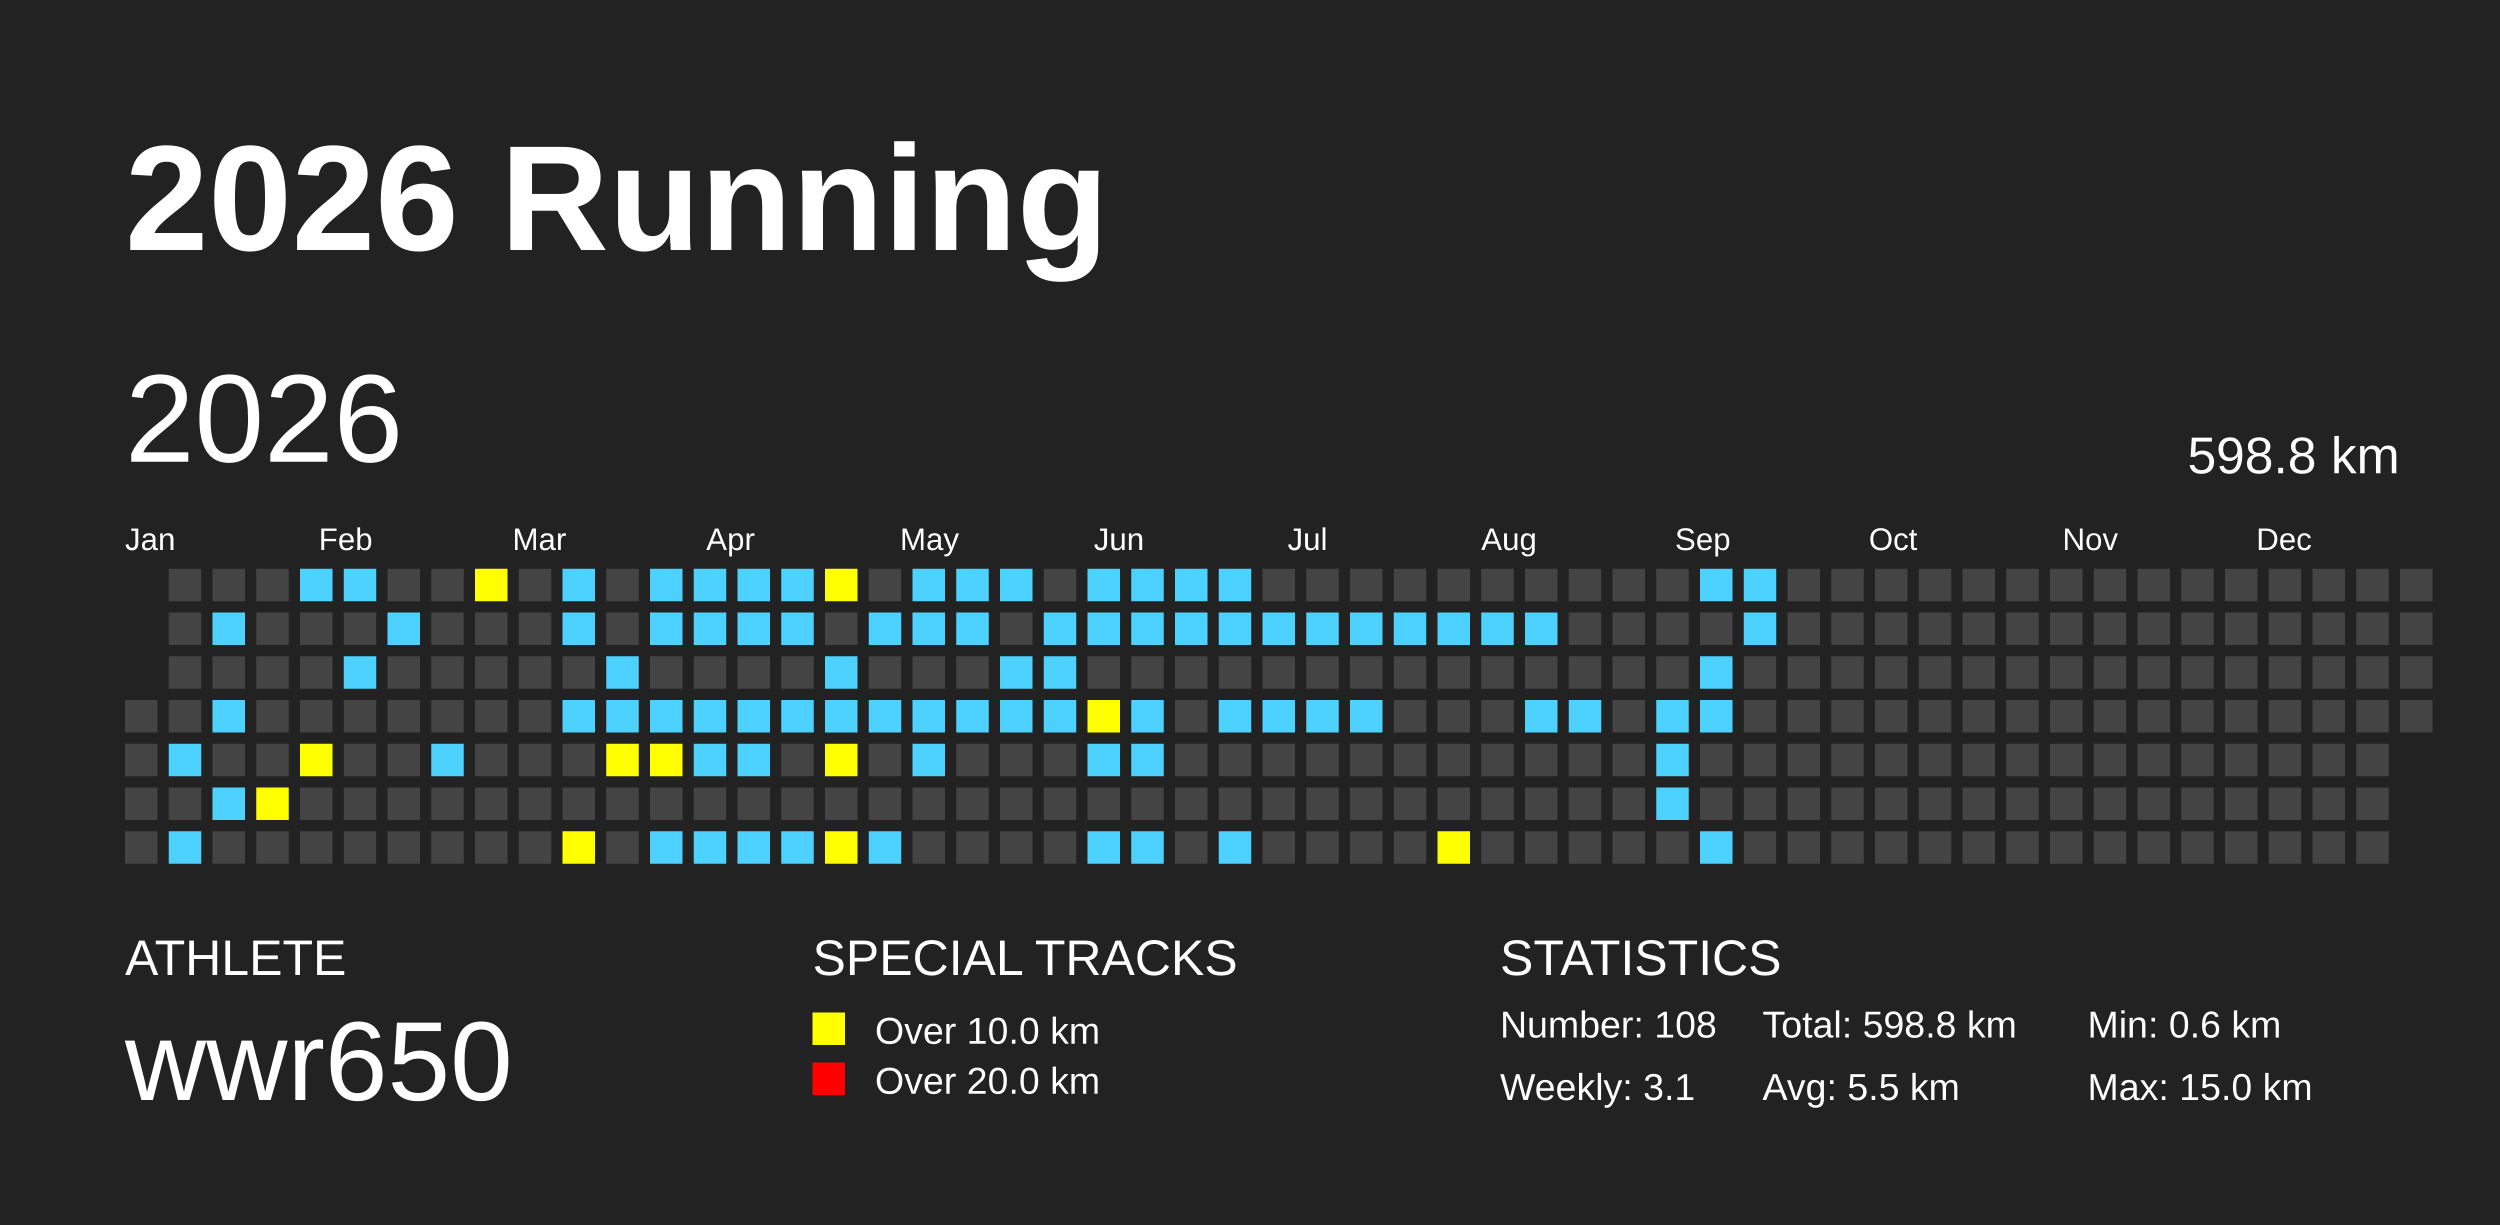
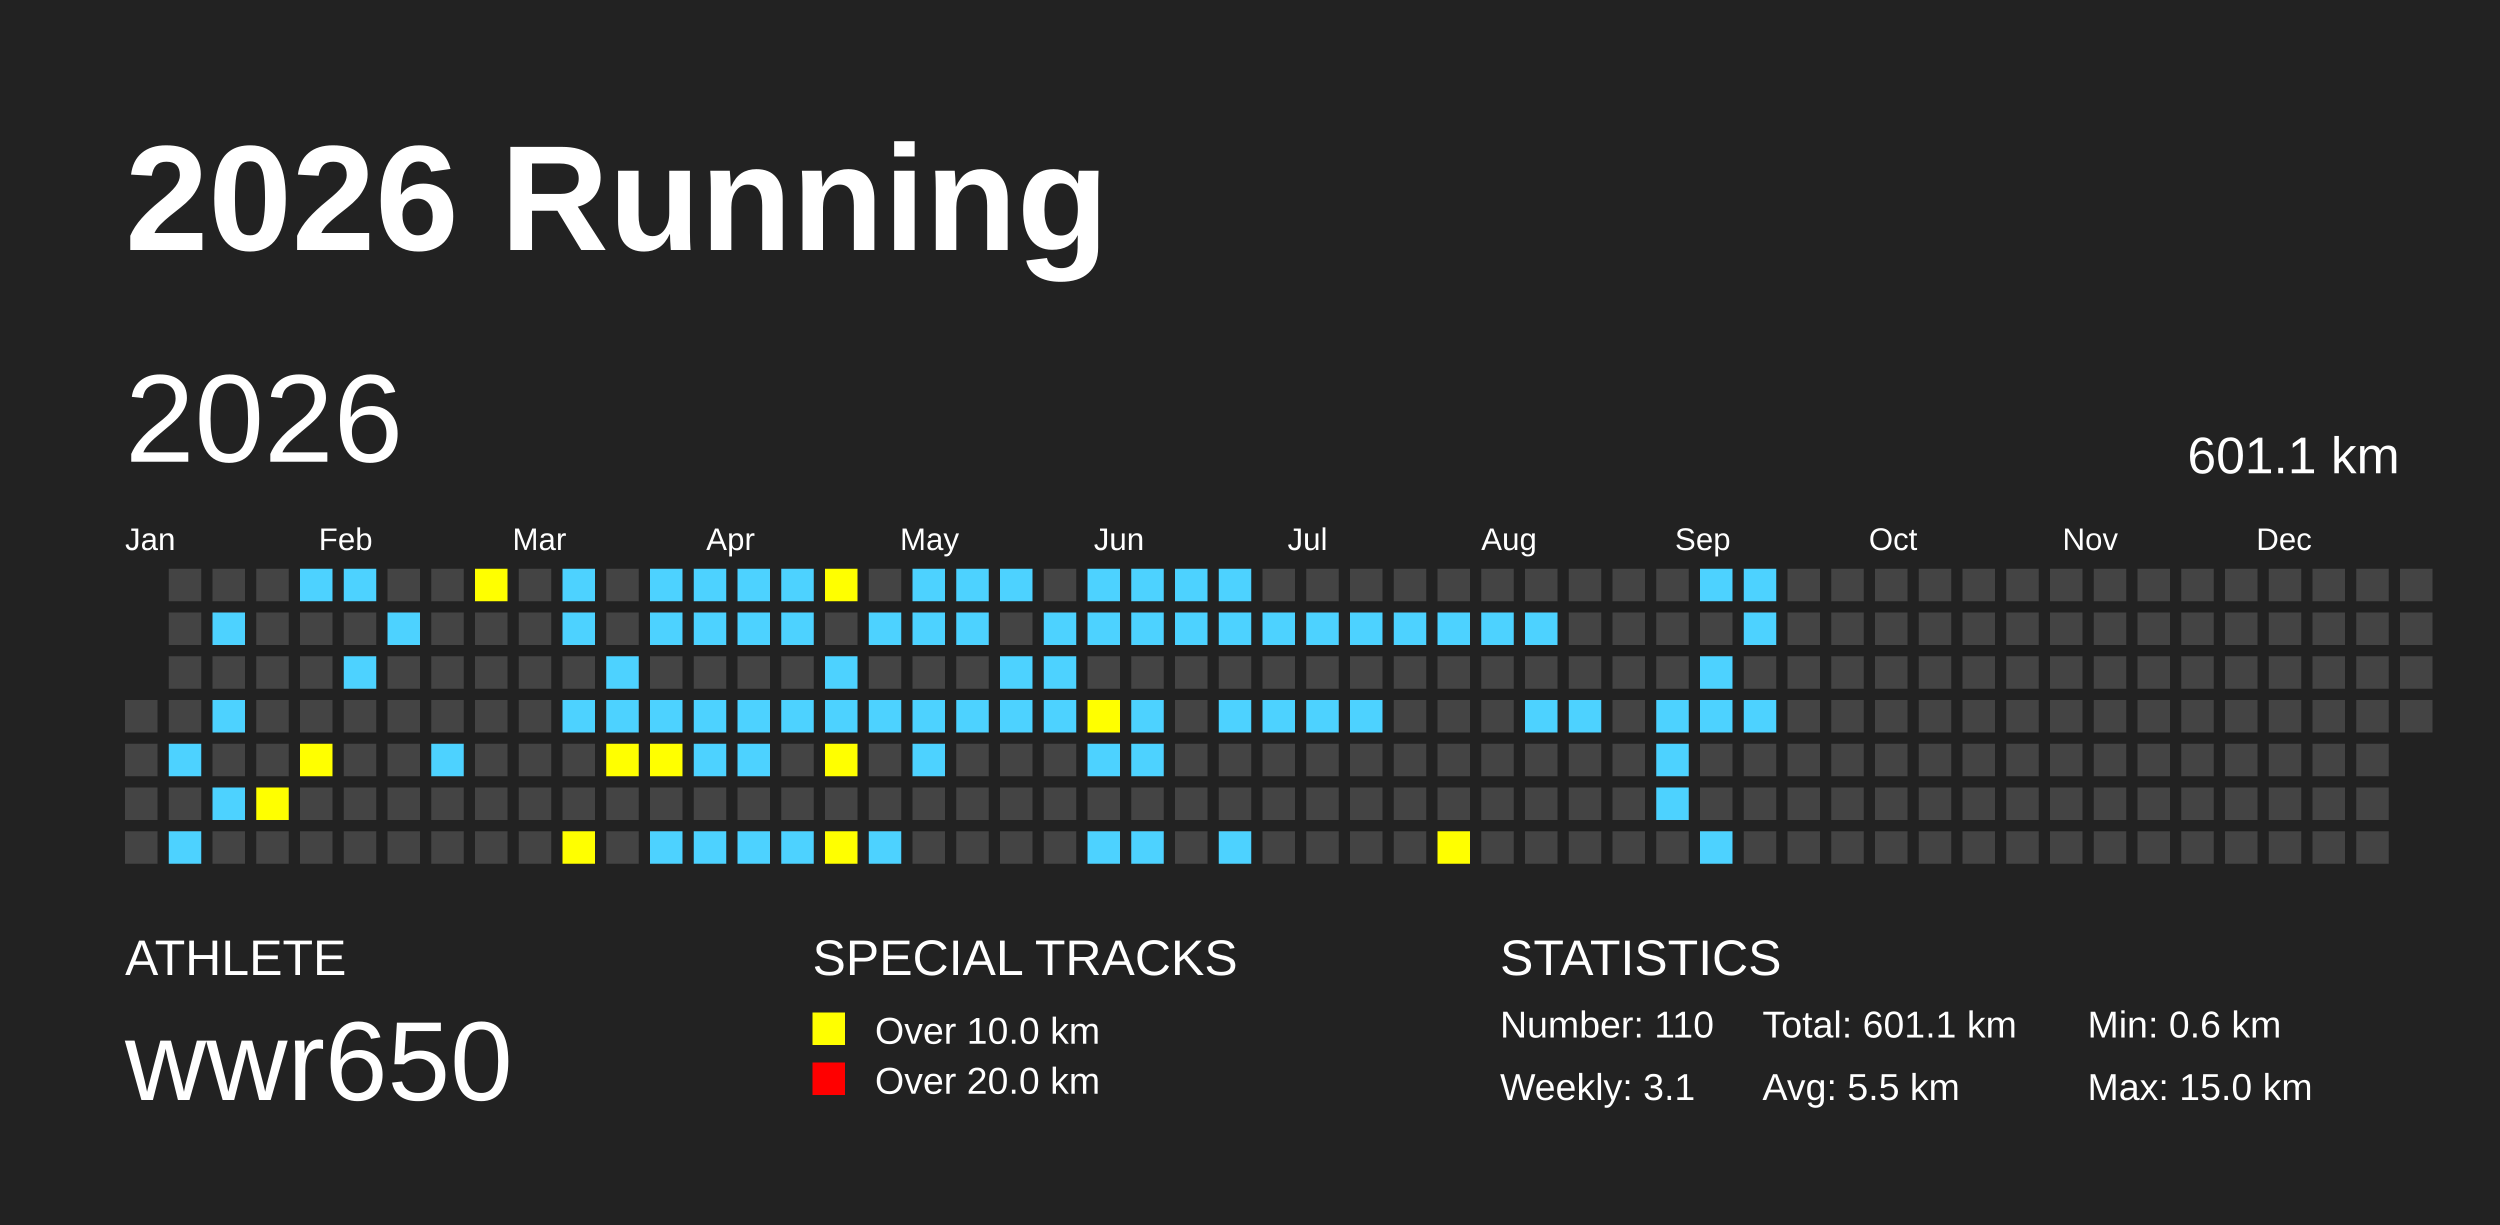
<svg xmlns="http://www.w3.org/2000/svg" baseProfile="full" height="98mm" version="1.1" viewBox="0,0,200,98" width="200mm">
  <defs />
  <rect fill="#222222" height="98" width="200" x="0" y="0" />
  <text fill="#FFFFFF" style="font-size:12px; font-family:Arial; font-weight:bold;" x="10" y="20">2026 Running</text>
  <text fill="#FFFFFF" style="font-size:4px; font-family:Arial" x="10" y="78">ATHLETE</text>
  <text fill="#FFFFFF" style="font-size:9px; font-family:Arial" x="10" y="88">wwr650</text>
  <text fill="#FFFFFF" style="font-size:4px; font-family:Arial" x="65" y="78">SPECIAL TRACKS</text>
  <rect fill="yellow" height="2.6" width="2.6" x="65" y="81" />
  <text fill="#FFFFFF" style="font-size:3px; font-family:Arial" x="70" y="83.5">Over 10.0 km</text>
  <rect fill="red" height="2.6" width="2.6" x="65" y="85" />
  <text fill="#FFFFFF" style="font-size:3px; font-family:Arial" x="70" y="87.5">Over 20.0 km</text>
  <text fill="#FFFFFF" style="font-size:4px; font-family:Arial" x="120" y="78">STATISTICS</text>
-   <text fill="#FFFFFF" style="font-size:3px; font-family:Arial" x="120" y="83">Number: 108</text>
+   <text fill="#FFFFFF" style="font-size:3px; font-family:Arial" x="120" y="83">Number: 110</text>
  <text fill="#FFFFFF" style="font-size:3px; font-family:Arial" x="120" y="88">Weekly: 3.1</text>
-   <text fill="#FFFFFF" style="font-size:3px; font-family:Arial" x="141" y="83">Total: 598.8 km</text>
+   <text fill="#FFFFFF" style="font-size:3px; font-family:Arial" x="141" y="83">Total: 601.1 km</text>
  <text fill="#FFFFFF" style="font-size:3px; font-family:Arial" x="141" y="88">Avg: 5.5 km</text>
  <text fill="#FFFFFF" style="font-size:3px; font-family:Arial" x="167" y="83">Min: 0.6 km</text>
  <text fill="#FFFFFF" style="font-size:3px; font-family:Arial" x="167" y="88">Max: 15.0 km</text>
  <text dominant-baseline="hanging" fill="#FFFFFF" style="font-size:10.0px; font-family:Arial;" x="10" y="30">2026</text>
-   <text dominant-baseline="hanging" fill="#FFFFFF" style="font-size:4.125px; font-family:Arial;" x="175" y="35">598.8 km</text>
+   <text dominant-baseline="hanging" fill="#FFFFFF" style="font-size:4.125px; font-family:Arial;" x="175" y="35">601.1 km</text>
  <text fill="#FFFFFF" style="font-size:2.5px; font-family:Arial" x="10.0" y="44">Jan</text>
  <text fill="#FFFFFF" style="font-size:2.5px; font-family:Arial" x="25.5" y="44">Feb</text>
  <text fill="#FFFFFF" style="font-size:2.5px; font-family:Arial" x="41.0" y="44">Mar</text>
  <text fill="#FFFFFF" style="font-size:2.5px; font-family:Arial" x="56.5" y="44">Apr</text>
  <text fill="#FFFFFF" style="font-size:2.5px; font-family:Arial" x="72.0" y="44">May</text>
  <text fill="#FFFFFF" style="font-size:2.5px; font-family:Arial" x="87.5" y="44">Jun</text>
  <text fill="#FFFFFF" style="font-size:2.5px; font-family:Arial" x="103.0" y="44">Jul</text>
  <text fill="#FFFFFF" style="font-size:2.5px; font-family:Arial" x="118.5" y="44">Aug</text>
  <text fill="#FFFFFF" style="font-size:2.5px; font-family:Arial" x="134.0" y="44">Sep</text>
  <text fill="#FFFFFF" style="font-size:2.5px; font-family:Arial" x="149.5" y="44">Oct</text>
  <text fill="#FFFFFF" style="font-size:2.5px; font-family:Arial" x="165.0" y="44">Nov</text>
  <text fill="#FFFFFF" style="font-size:2.5px; font-family:Arial" x="180.5" y="44">Dec</text>
  <rect fill="#444444" height="2.6" width="2.6" x="10.0" y="56.0" />
  <rect fill="#444444" height="2.6" width="2.6" x="10.0" y="59.5" />
  <rect fill="#444444" height="2.6" width="2.6" x="10.0" y="63.0" />
  <rect fill="#444444" height="2.6" width="2.6" x="10.0" y="66.5" />
  <rect fill="#444444" height="2.6" width="2.6" x="13.5" y="45.5" />
  <rect fill="#444444" height="2.6" width="2.6" x="13.5" y="49.0" />
  <rect fill="#444444" height="2.6" width="2.6" x="13.5" y="52.5" />
  <rect fill="#444444" height="2.6" width="2.6" x="13.5" y="56.0" />
  <rect fill="#4DD2FF" height="2.6" width="2.6" x="13.5" y="59.5" />
  <rect fill="#444444" height="2.6" width="2.6" x="13.5" y="63.0" />
  <rect fill="#4DD2FF" height="2.6" width="2.6" x="13.5" y="66.5" />
  <rect fill="#444444" height="2.6" width="2.6" x="17.0" y="45.5" />
  <rect fill="#4DD2FF" height="2.6" width="2.6" x="17.0" y="49.0" />
  <rect fill="#444444" height="2.6" width="2.6" x="17.0" y="52.5" />
  <rect fill="#4DD2FF" height="2.6" width="2.6" x="17.0" y="56.0" />
  <rect fill="#444444" height="2.6" width="2.6" x="17.0" y="59.5" />
  <rect fill="#4DD2FF" height="2.6" width="2.6" x="17.0" y="63.0" />
  <rect fill="#444444" height="2.6" width="2.6" x="17.0" y="66.5" />
  <rect fill="#444444" height="2.6" width="2.6" x="20.5" y="45.5" />
  <rect fill="#444444" height="2.6" width="2.6" x="20.5" y="49.0" />
  <rect fill="#444444" height="2.6" width="2.6" x="20.5" y="52.5" />
  <rect fill="#444444" height="2.6" width="2.6" x="20.5" y="56.0" />
  <rect fill="#444444" height="2.6" width="2.6" x="20.5" y="59.5" />
  <rect fill="yellow" height="2.6" width="2.6" x="20.5" y="63.0" />
  <rect fill="#444444" height="2.6" width="2.6" x="20.5" y="66.5" />
  <rect fill="#4DD2FF" height="2.6" width="2.6" x="24.0" y="45.5" />
  <rect fill="#444444" height="2.6" width="2.6" x="24.0" y="49.0" />
  <rect fill="#444444" height="2.6" width="2.6" x="24.0" y="52.5" />
  <rect fill="#444444" height="2.6" width="2.6" x="24.0" y="56.0" />
  <rect fill="yellow" height="2.6" width="2.6" x="24.0" y="59.5" />
  <rect fill="#444444" height="2.6" width="2.6" x="24.0" y="63.0" />
  <rect fill="#444444" height="2.6" width="2.6" x="24.0" y="66.5" />
  <rect fill="#4DD2FF" height="2.6" width="2.6" x="27.5" y="45.5" />
  <rect fill="#444444" height="2.6" width="2.6" x="27.5" y="49.0" />
  <rect fill="#4DD2FF" height="2.6" width="2.6" x="27.5" y="52.5" />
  <rect fill="#444444" height="2.6" width="2.6" x="27.5" y="56.0" />
  <rect fill="#444444" height="2.6" width="2.6" x="27.5" y="59.5" />
  <rect fill="#444444" height="2.6" width="2.6" x="27.5" y="63.0" />
  <rect fill="#444444" height="2.6" width="2.6" x="27.5" y="66.5" />
  <rect fill="#444444" height="2.6" width="2.6" x="31.0" y="45.5" />
  <rect fill="#4DD2FF" height="2.6" width="2.6" x="31.0" y="49.0" />
  <rect fill="#444444" height="2.6" width="2.6" x="31.0" y="52.5" />
  <rect fill="#444444" height="2.6" width="2.6" x="31.0" y="56.0" />
  <rect fill="#444444" height="2.6" width="2.6" x="31.0" y="59.5" />
  <rect fill="#444444" height="2.6" width="2.6" x="31.0" y="63.0" />
  <rect fill="#444444" height="2.6" width="2.6" x="31.0" y="66.5" />
  <rect fill="#444444" height="2.6" width="2.6" x="34.5" y="45.5" />
  <rect fill="#444444" height="2.6" width="2.6" x="34.5" y="49.0" />
  <rect fill="#444444" height="2.6" width="2.6" x="34.5" y="52.5" />
  <rect fill="#444444" height="2.6" width="2.6" x="34.5" y="56.0" />
  <rect fill="#4DD2FF" height="2.6" width="2.6" x="34.5" y="59.5" />
  <rect fill="#444444" height="2.6" width="2.6" x="34.5" y="63.0" />
  <rect fill="#444444" height="2.6" width="2.6" x="34.5" y="66.5" />
  <rect fill="yellow" height="2.6" width="2.6" x="38.0" y="45.5" />
  <rect fill="#444444" height="2.6" width="2.6" x="38.0" y="49.0" />
  <rect fill="#444444" height="2.6" width="2.6" x="38.0" y="52.5" />
  <rect fill="#444444" height="2.6" width="2.6" x="38.0" y="56.0" />
  <rect fill="#444444" height="2.6" width="2.6" x="38.0" y="59.5" />
  <rect fill="#444444" height="2.6" width="2.6" x="38.0" y="63.0" />
  <rect fill="#444444" height="2.6" width="2.6" x="38.0" y="66.5" />
  <rect fill="#444444" height="2.6" width="2.6" x="41.5" y="45.5" />
  <rect fill="#444444" height="2.6" width="2.6" x="41.5" y="49.0" />
  <rect fill="#444444" height="2.6" width="2.6" x="41.5" y="52.5" />
  <rect fill="#444444" height="2.6" width="2.6" x="41.5" y="56.0" />
  <rect fill="#444444" height="2.6" width="2.6" x="41.5" y="59.5" />
  <rect fill="#444444" height="2.6" width="2.6" x="41.5" y="63.0" />
  <rect fill="#444444" height="2.6" width="2.6" x="41.5" y="66.5" />
  <rect fill="#4DD2FF" height="2.6" width="2.6" x="45.0" y="45.5" />
  <rect fill="#4DD2FF" height="2.6" width="2.6" x="45.0" y="49.0" />
  <rect fill="#444444" height="2.6" width="2.6" x="45.0" y="52.5" />
  <rect fill="#4DD2FF" height="2.6" width="2.6" x="45.0" y="56.0" />
  <rect fill="#444444" height="2.6" width="2.6" x="45.0" y="59.5" />
  <rect fill="#444444" height="2.6" width="2.6" x="45.0" y="63.0" />
  <rect fill="yellow" height="2.6" width="2.6" x="45.0" y="66.5" />
  <rect fill="#444444" height="2.6" width="2.6" x="48.5" y="45.5" />
  <rect fill="#444444" height="2.6" width="2.6" x="48.5" y="49.0" />
  <rect fill="#4DD2FF" height="2.6" width="2.6" x="48.5" y="52.5" />
  <rect fill="#4DD2FF" height="2.6" width="2.6" x="48.5" y="56.0" />
  <rect fill="yellow" height="2.6" width="2.6" x="48.5" y="59.5" />
  <rect fill="#444444" height="2.6" width="2.6" x="48.5" y="63.0" />
  <rect fill="#444444" height="2.6" width="2.6" x="48.5" y="66.5" />
  <rect fill="#4DD2FF" height="2.6" width="2.6" x="52.0" y="45.5" />
  <rect fill="#4DD2FF" height="2.6" width="2.6" x="52.0" y="49.0" />
  <rect fill="#444444" height="2.6" width="2.6" x="52.0" y="52.5" />
  <rect fill="#4DD2FF" height="2.6" width="2.6" x="52.0" y="56.0" />
  <rect fill="yellow" height="2.6" width="2.6" x="52.0" y="59.5" />
  <rect fill="#444444" height="2.6" width="2.6" x="52.0" y="63.0" />
  <rect fill="#4DD2FF" height="2.6" width="2.6" x="52.0" y="66.5" />
  <rect fill="#4DD2FF" height="2.6" width="2.6" x="55.5" y="45.5" />
  <rect fill="#4DD2FF" height="2.6" width="2.6" x="55.5" y="49.0" />
  <rect fill="#444444" height="2.6" width="2.6" x="55.5" y="52.5" />
  <rect fill="#4DD2FF" height="2.6" width="2.6" x="55.5" y="56.0" />
  <rect fill="#4DD2FF" height="2.6" width="2.6" x="55.5" y="59.5" />
  <rect fill="#444444" height="2.6" width="2.6" x="55.5" y="63.0" />
  <rect fill="#4DD2FF" height="2.6" width="2.6" x="55.5" y="66.5" />
  <rect fill="#4DD2FF" height="2.6" width="2.6" x="59.0" y="45.5" />
  <rect fill="#4DD2FF" height="2.6" width="2.6" x="59.0" y="49.0" />
  <rect fill="#444444" height="2.6" width="2.6" x="59.0" y="52.5" />
  <rect fill="#4DD2FF" height="2.6" width="2.6" x="59.0" y="56.0" />
  <rect fill="#4DD2FF" height="2.6" width="2.6" x="59.0" y="59.5" />
  <rect fill="#444444" height="2.6" width="2.6" x="59.0" y="63.0" />
  <rect fill="#4DD2FF" height="2.6" width="2.6" x="59.0" y="66.5" />
  <rect fill="#4DD2FF" height="2.6" width="2.6" x="62.5" y="45.5" />
  <rect fill="#4DD2FF" height="2.6" width="2.6" x="62.5" y="49.0" />
  <rect fill="#444444" height="2.6" width="2.6" x="62.5" y="52.5" />
  <rect fill="#4DD2FF" height="2.6" width="2.6" x="62.5" y="56.0" />
  <rect fill="#444444" height="2.6" width="2.6" x="62.5" y="59.5" />
  <rect fill="#444444" height="2.6" width="2.6" x="62.5" y="63.0" />
  <rect fill="#4DD2FF" height="2.6" width="2.6" x="62.5" y="66.5" />
  <rect fill="yellow" height="2.6" width="2.6" x="66.0" y="45.5" />
  <rect fill="#444444" height="2.6" width="2.6" x="66.0" y="49.0" />
  <rect fill="#4DD2FF" height="2.6" width="2.6" x="66.0" y="52.5" />
  <rect fill="#4DD2FF" height="2.6" width="2.6" x="66.0" y="56.0" />
  <rect fill="yellow" height="2.6" width="2.6" x="66.0" y="59.5" />
  <rect fill="#444444" height="2.6" width="2.6" x="66.0" y="63.0" />
  <rect fill="yellow" height="2.6" width="2.6" x="66.0" y="66.5" />
  <rect fill="#444444" height="2.6" width="2.6" x="69.5" y="45.5" />
  <rect fill="#4DD2FF" height="2.6" width="2.6" x="69.5" y="49.0" />
  <rect fill="#444444" height="2.6" width="2.6" x="69.5" y="52.5" />
  <rect fill="#4DD2FF" height="2.6" width="2.6" x="69.5" y="56.0" />
  <rect fill="#444444" height="2.6" width="2.6" x="69.5" y="59.5" />
  <rect fill="#444444" height="2.6" width="2.6" x="69.5" y="63.0" />
  <rect fill="#4DD2FF" height="2.6" width="2.6" x="69.5" y="66.5" />
  <rect fill="#4DD2FF" height="2.6" width="2.6" x="73.0" y="45.5" />
  <rect fill="#4DD2FF" height="2.6" width="2.6" x="73.0" y="49.0" />
  <rect fill="#444444" height="2.6" width="2.6" x="73.0" y="52.5" />
  <rect fill="#4DD2FF" height="2.6" width="2.6" x="73.0" y="56.0" />
  <rect fill="#4DD2FF" height="2.6" width="2.6" x="73.0" y="59.5" />
  <rect fill="#444444" height="2.6" width="2.6" x="73.0" y="63.0" />
  <rect fill="#444444" height="2.6" width="2.6" x="73.0" y="66.5" />
  <rect fill="#4DD2FF" height="2.6" width="2.6" x="76.5" y="45.5" />
  <rect fill="#4DD2FF" height="2.6" width="2.6" x="76.5" y="49.0" />
  <rect fill="#444444" height="2.6" width="2.6" x="76.5" y="52.5" />
  <rect fill="#4DD2FF" height="2.6" width="2.6" x="76.5" y="56.0" />
  <rect fill="#444444" height="2.6" width="2.6" x="76.5" y="59.5" />
  <rect fill="#444444" height="2.6" width="2.6" x="76.5" y="63.0" />
  <rect fill="#444444" height="2.6" width="2.6" x="76.5" y="66.5" />
  <rect fill="#4DD2FF" height="2.6" width="2.6" x="80.0" y="45.5" />
  <rect fill="#444444" height="2.6" width="2.6" x="80.0" y="49.0" />
  <rect fill="#4DD2FF" height="2.6" width="2.6" x="80.0" y="52.5" />
  <rect fill="#4DD2FF" height="2.6" width="2.6" x="80.0" y="56.0" />
  <rect fill="#444444" height="2.6" width="2.6" x="80.0" y="59.5" />
  <rect fill="#444444" height="2.6" width="2.6" x="80.0" y="63.0" />
  <rect fill="#444444" height="2.6" width="2.6" x="80.0" y="66.5" />
  <rect fill="#444444" height="2.6" width="2.6" x="83.5" y="45.5" />
  <rect fill="#4DD2FF" height="2.6" width="2.6" x="83.5" y="49.0" />
  <rect fill="#4DD2FF" height="2.6" width="2.6" x="83.5" y="52.5" />
  <rect fill="#4DD2FF" height="2.6" width="2.6" x="83.5" y="56.0" />
  <rect fill="#444444" height="2.6" width="2.6" x="83.5" y="59.5" />
  <rect fill="#444444" height="2.6" width="2.6" x="83.5" y="63.0" />
  <rect fill="#444444" height="2.6" width="2.6" x="83.5" y="66.5" />
  <rect fill="#4DD2FF" height="2.6" width="2.6" x="87.0" y="45.5" />
  <rect fill="#4DD2FF" height="2.6" width="2.6" x="87.0" y="49.0" />
  <rect fill="#444444" height="2.6" width="2.6" x="87.0" y="52.5" />
  <rect fill="yellow" height="2.6" width="2.6" x="87.0" y="56.0" />
  <rect fill="#4DD2FF" height="2.6" width="2.6" x="87.0" y="59.5" />
  <rect fill="#444444" height="2.6" width="2.6" x="87.0" y="63.0" />
  <rect fill="#4DD2FF" height="2.6" width="2.6" x="87.0" y="66.5" />
  <rect fill="#4DD2FF" height="2.6" width="2.6" x="90.5" y="45.5" />
  <rect fill="#4DD2FF" height="2.6" width="2.6" x="90.5" y="49.0" />
  <rect fill="#444444" height="2.6" width="2.6" x="90.5" y="52.5" />
  <rect fill="#4DD2FF" height="2.6" width="2.6" x="90.5" y="56.0" />
  <rect fill="#4DD2FF" height="2.6" width="2.6" x="90.5" y="59.5" />
  <rect fill="#444444" height="2.6" width="2.6" x="90.5" y="63.0" />
  <rect fill="#4DD2FF" height="2.6" width="2.6" x="90.5" y="66.5" />
  <rect fill="#4DD2FF" height="2.6" width="2.6" x="94.0" y="45.5" />
  <rect fill="#4DD2FF" height="2.6" width="2.6" x="94.0" y="49.0" />
  <rect fill="#444444" height="2.6" width="2.6" x="94.0" y="52.5" />
  <rect fill="#444444" height="2.6" width="2.6" x="94.0" y="56.0" />
  <rect fill="#444444" height="2.6" width="2.6" x="94.0" y="59.5" />
  <rect fill="#444444" height="2.6" width="2.6" x="94.0" y="63.0" />
  <rect fill="#444444" height="2.6" width="2.6" x="94.0" y="66.5" />
  <rect fill="#4DD2FF" height="2.6" width="2.6" x="97.5" y="45.5" />
  <rect fill="#4DD2FF" height="2.6" width="2.6" x="97.5" y="49.0" />
  <rect fill="#444444" height="2.6" width="2.6" x="97.5" y="52.5" />
  <rect fill="#4DD2FF" height="2.6" width="2.6" x="97.5" y="56.0" />
  <rect fill="#444444" height="2.6" width="2.6" x="97.5" y="59.5" />
  <rect fill="#444444" height="2.6" width="2.6" x="97.5" y="63.0" />
  <rect fill="#4DD2FF" height="2.6" width="2.6" x="97.5" y="66.5" />
  <rect fill="#444444" height="2.6" width="2.6" x="101.0" y="45.5" />
  <rect fill="#4DD2FF" height="2.6" width="2.6" x="101.0" y="49.0" />
  <rect fill="#444444" height="2.6" width="2.6" x="101.0" y="52.5" />
  <rect fill="#4DD2FF" height="2.6" width="2.6" x="101.0" y="56.0" />
  <rect fill="#444444" height="2.6" width="2.6" x="101.0" y="59.5" />
  <rect fill="#444444" height="2.6" width="2.6" x="101.0" y="63.0" />
  <rect fill="#444444" height="2.6" width="2.6" x="101.0" y="66.5" />
  <rect fill="#444444" height="2.6" width="2.6" x="104.5" y="45.5" />
  <rect fill="#4DD2FF" height="2.6" width="2.6" x="104.5" y="49.0" />
  <rect fill="#444444" height="2.6" width="2.6" x="104.5" y="52.5" />
  <rect fill="#4DD2FF" height="2.6" width="2.6" x="104.5" y="56.0" />
  <rect fill="#444444" height="2.6" width="2.6" x="104.5" y="59.5" />
  <rect fill="#444444" height="2.6" width="2.6" x="104.5" y="63.0" />
  <rect fill="#444444" height="2.6" width="2.6" x="104.5" y="66.5" />
  <rect fill="#444444" height="2.6" width="2.6" x="108.0" y="45.5" />
  <rect fill="#4DD2FF" height="2.6" width="2.6" x="108.0" y="49.0" />
  <rect fill="#444444" height="2.6" width="2.6" x="108.0" y="52.5" />
  <rect fill="#4DD2FF" height="2.6" width="2.6" x="108.0" y="56.0" />
  <rect fill="#444444" height="2.6" width="2.6" x="108.0" y="59.5" />
  <rect fill="#444444" height="2.6" width="2.6" x="108.0" y="63.0" />
  <rect fill="#444444" height="2.6" width="2.6" x="108.0" y="66.5" />
  <rect fill="#444444" height="2.6" width="2.6" x="111.5" y="45.5" />
  <rect fill="#4DD2FF" height="2.6" width="2.6" x="111.5" y="49.0" />
  <rect fill="#444444" height="2.6" width="2.6" x="111.5" y="52.5" />
  <rect fill="#444444" height="2.6" width="2.6" x="111.5" y="56.0" />
  <rect fill="#444444" height="2.6" width="2.6" x="111.5" y="59.5" />
  <rect fill="#444444" height="2.6" width="2.6" x="111.5" y="63.0" />
  <rect fill="#444444" height="2.6" width="2.6" x="111.5" y="66.5" />
  <rect fill="#444444" height="2.6" width="2.6" x="115.0" y="45.5" />
  <rect fill="#4DD2FF" height="2.6" width="2.6" x="115.0" y="49.0" />
  <rect fill="#444444" height="2.6" width="2.6" x="115.0" y="52.5" />
  <rect fill="#444444" height="2.6" width="2.6" x="115.0" y="56.0" />
  <rect fill="#444444" height="2.6" width="2.6" x="115.0" y="59.5" />
  <rect fill="#444444" height="2.6" width="2.6" x="115.0" y="63.0" />
  <rect fill="yellow" height="2.6" width="2.6" x="115.0" y="66.5" />
  <rect fill="#444444" height="2.6" width="2.6" x="118.5" y="45.5" />
  <rect fill="#4DD2FF" height="2.6" width="2.6" x="118.5" y="49.0" />
  <rect fill="#444444" height="2.6" width="2.6" x="118.5" y="52.5" />
  <rect fill="#444444" height="2.6" width="2.6" x="118.5" y="56.0" />
  <rect fill="#444444" height="2.6" width="2.6" x="118.5" y="59.5" />
  <rect fill="#444444" height="2.6" width="2.6" x="118.5" y="63.0" />
  <rect fill="#444444" height="2.6" width="2.6" x="118.5" y="66.5" />
  <rect fill="#444444" height="2.6" width="2.6" x="122.0" y="45.5" />
  <rect fill="#4DD2FF" height="2.6" width="2.6" x="122.0" y="49.0" />
  <rect fill="#444444" height="2.6" width="2.6" x="122.0" y="52.5" />
  <rect fill="#4DD2FF" height="2.6" width="2.6" x="122.0" y="56.0" />
  <rect fill="#444444" height="2.6" width="2.6" x="122.0" y="59.5" />
  <rect fill="#444444" height="2.6" width="2.6" x="122.0" y="63.0" />
  <rect fill="#444444" height="2.6" width="2.6" x="122.0" y="66.5" />
  <rect fill="#444444" height="2.6" width="2.6" x="125.5" y="45.5" />
  <rect fill="#444444" height="2.6" width="2.6" x="125.5" y="49.0" />
  <rect fill="#444444" height="2.6" width="2.6" x="125.5" y="52.5" />
  <rect fill="#4DD2FF" height="2.6" width="2.6" x="125.5" y="56.0" />
  <rect fill="#444444" height="2.6" width="2.6" x="125.5" y="59.5" />
  <rect fill="#444444" height="2.6" width="2.6" x="125.5" y="63.0" />
  <rect fill="#444444" height="2.6" width="2.6" x="125.5" y="66.5" />
  <rect fill="#444444" height="2.6" width="2.6" x="129.0" y="45.5" />
  <rect fill="#444444" height="2.6" width="2.6" x="129.0" y="49.0" />
  <rect fill="#444444" height="2.6" width="2.6" x="129.0" y="52.5" />
  <rect fill="#444444" height="2.6" width="2.6" x="129.0" y="56.0" />
  <rect fill="#444444" height="2.6" width="2.6" x="129.0" y="59.5" />
  <rect fill="#444444" height="2.6" width="2.6" x="129.0" y="63.0" />
  <rect fill="#444444" height="2.6" width="2.6" x="129.0" y="66.5" />
  <rect fill="#444444" height="2.6" width="2.6" x="132.5" y="45.5" />
  <rect fill="#444444" height="2.6" width="2.6" x="132.5" y="49.0" />
  <rect fill="#444444" height="2.6" width="2.6" x="132.5" y="52.5" />
  <rect fill="#4DD2FF" height="2.6" width="2.6" x="132.5" y="56.0" />
  <rect fill="#4DD2FF" height="2.6" width="2.6" x="132.5" y="59.5" />
  <rect fill="#4DD2FF" height="2.6" width="2.6" x="132.5" y="63.0" />
  <rect fill="#444444" height="2.6" width="2.6" x="132.5" y="66.5" />
  <rect fill="#4DD2FF" height="2.6" width="2.6" x="136.0" y="45.5" />
  <rect fill="#444444" height="2.6" width="2.6" x="136.0" y="49.0" />
  <rect fill="#4DD2FF" height="2.6" width="2.6" x="136.0" y="52.5" />
  <rect fill="#4DD2FF" height="2.6" width="2.6" x="136.0" y="56.0" />
  <rect fill="#444444" height="2.6" width="2.6" x="136.0" y="59.5" />
  <rect fill="#444444" height="2.6" width="2.6" x="136.0" y="63.0" />
  <rect fill="#4DD2FF" height="2.6" width="2.6" x="136.0" y="66.5" />
  <rect fill="#4DD2FF" height="2.6" width="2.6" x="139.5" y="45.5" />
  <rect fill="#4DD2FF" height="2.6" width="2.6" x="139.5" y="49.0" />
  <rect fill="#444444" height="2.6" width="2.6" x="139.5" y="52.5" />
-   <rect fill="#444444" height="2.6" width="2.6" x="139.5" y="56.0" />
+   <rect fill="#4DD2FF" height="2.6" width="2.6" x="139.5" y="56.0" />
  <rect fill="#444444" height="2.6" width="2.6" x="139.5" y="59.5" />
  <rect fill="#444444" height="2.6" width="2.6" x="139.5" y="63.0" />
  <rect fill="#444444" height="2.6" width="2.6" x="139.5" y="66.5" />
  <rect fill="#444444" height="2.6" width="2.6" x="143.0" y="45.5" />
  <rect fill="#444444" height="2.6" width="2.6" x="143.0" y="49.0" />
  <rect fill="#444444" height="2.6" width="2.6" x="143.0" y="52.5" />
  <rect fill="#444444" height="2.6" width="2.6" x="143.0" y="56.0" />
  <rect fill="#444444" height="2.6" width="2.6" x="143.0" y="59.5" />
  <rect fill="#444444" height="2.6" width="2.6" x="143.0" y="63.0" />
  <rect fill="#444444" height="2.6" width="2.6" x="143.0" y="66.5" />
  <rect fill="#444444" height="2.6" width="2.6" x="146.5" y="45.5" />
  <rect fill="#444444" height="2.6" width="2.6" x="146.5" y="49.0" />
  <rect fill="#444444" height="2.6" width="2.6" x="146.5" y="52.5" />
  <rect fill="#444444" height="2.6" width="2.6" x="146.5" y="56.0" />
  <rect fill="#444444" height="2.6" width="2.6" x="146.5" y="59.5" />
  <rect fill="#444444" height="2.6" width="2.6" x="146.5" y="63.0" />
  <rect fill="#444444" height="2.6" width="2.6" x="146.5" y="66.5" />
  <rect fill="#444444" height="2.6" width="2.6" x="150.0" y="45.5" />
  <rect fill="#444444" height="2.6" width="2.6" x="150.0" y="49.0" />
  <rect fill="#444444" height="2.6" width="2.6" x="150.0" y="52.5" />
  <rect fill="#444444" height="2.6" width="2.6" x="150.0" y="56.0" />
  <rect fill="#444444" height="2.6" width="2.6" x="150.0" y="59.5" />
  <rect fill="#444444" height="2.6" width="2.6" x="150.0" y="63.0" />
  <rect fill="#444444" height="2.6" width="2.6" x="150.0" y="66.5" />
  <rect fill="#444444" height="2.6" width="2.6" x="153.5" y="45.5" />
  <rect fill="#444444" height="2.6" width="2.6" x="153.5" y="49.0" />
  <rect fill="#444444" height="2.6" width="2.6" x="153.5" y="52.5" />
  <rect fill="#444444" height="2.6" width="2.6" x="153.5" y="56.0" />
  <rect fill="#444444" height="2.6" width="2.6" x="153.5" y="59.5" />
  <rect fill="#444444" height="2.6" width="2.6" x="153.5" y="63.0" />
  <rect fill="#444444" height="2.6" width="2.6" x="153.5" y="66.5" />
  <rect fill="#444444" height="2.6" width="2.6" x="157.0" y="45.5" />
  <rect fill="#444444" height="2.6" width="2.6" x="157.0" y="49.0" />
  <rect fill="#444444" height="2.6" width="2.6" x="157.0" y="52.5" />
  <rect fill="#444444" height="2.6" width="2.6" x="157.0" y="56.0" />
  <rect fill="#444444" height="2.6" width="2.6" x="157.0" y="59.5" />
  <rect fill="#444444" height="2.6" width="2.6" x="157.0" y="63.0" />
  <rect fill="#444444" height="2.6" width="2.6" x="157.0" y="66.5" />
  <rect fill="#444444" height="2.6" width="2.6" x="160.5" y="45.5" />
  <rect fill="#444444" height="2.6" width="2.6" x="160.5" y="49.0" />
  <rect fill="#444444" height="2.6" width="2.6" x="160.5" y="52.5" />
  <rect fill="#444444" height="2.6" width="2.6" x="160.5" y="56.0" />
  <rect fill="#444444" height="2.6" width="2.6" x="160.5" y="59.5" />
  <rect fill="#444444" height="2.6" width="2.6" x="160.5" y="63.0" />
  <rect fill="#444444" height="2.6" width="2.6" x="160.5" y="66.5" />
  <rect fill="#444444" height="2.6" width="2.6" x="164.0" y="45.5" />
  <rect fill="#444444" height="2.6" width="2.6" x="164.0" y="49.0" />
  <rect fill="#444444" height="2.6" width="2.6" x="164.0" y="52.5" />
  <rect fill="#444444" height="2.6" width="2.6" x="164.0" y="56.0" />
  <rect fill="#444444" height="2.6" width="2.6" x="164.0" y="59.5" />
  <rect fill="#444444" height="2.6" width="2.6" x="164.0" y="63.0" />
  <rect fill="#444444" height="2.6" width="2.6" x="164.0" y="66.5" />
  <rect fill="#444444" height="2.6" width="2.6" x="167.5" y="45.5" />
  <rect fill="#444444" height="2.6" width="2.6" x="167.5" y="49.0" />
  <rect fill="#444444" height="2.6" width="2.6" x="167.5" y="52.5" />
  <rect fill="#444444" height="2.6" width="2.6" x="167.5" y="56.0" />
  <rect fill="#444444" height="2.6" width="2.6" x="167.5" y="59.5" />
  <rect fill="#444444" height="2.6" width="2.6" x="167.5" y="63.0" />
  <rect fill="#444444" height="2.6" width="2.6" x="167.5" y="66.5" />
  <rect fill="#444444" height="2.6" width="2.6" x="171.0" y="45.5" />
  <rect fill="#444444" height="2.6" width="2.6" x="171.0" y="49.0" />
  <rect fill="#444444" height="2.6" width="2.6" x="171.0" y="52.5" />
  <rect fill="#444444" height="2.6" width="2.6" x="171.0" y="56.0" />
  <rect fill="#444444" height="2.6" width="2.6" x="171.0" y="59.5" />
  <rect fill="#444444" height="2.6" width="2.6" x="171.0" y="63.0" />
  <rect fill="#444444" height="2.6" width="2.6" x="171.0" y="66.5" />
  <rect fill="#444444" height="2.6" width="2.6" x="174.5" y="45.5" />
  <rect fill="#444444" height="2.6" width="2.6" x="174.5" y="49.0" />
  <rect fill="#444444" height="2.6" width="2.6" x="174.5" y="52.5" />
  <rect fill="#444444" height="2.6" width="2.6" x="174.5" y="56.0" />
  <rect fill="#444444" height="2.6" width="2.6" x="174.5" y="59.5" />
  <rect fill="#444444" height="2.6" width="2.6" x="174.5" y="63.0" />
  <rect fill="#444444" height="2.6" width="2.6" x="174.5" y="66.5" />
  <rect fill="#444444" height="2.6" width="2.6" x="178.0" y="45.5" />
  <rect fill="#444444" height="2.6" width="2.6" x="178.0" y="49.0" />
  <rect fill="#444444" height="2.6" width="2.6" x="178.0" y="52.5" />
  <rect fill="#444444" height="2.6" width="2.6" x="178.0" y="56.0" />
  <rect fill="#444444" height="2.6" width="2.6" x="178.0" y="59.5" />
  <rect fill="#444444" height="2.6" width="2.6" x="178.0" y="63.0" />
  <rect fill="#444444" height="2.6" width="2.6" x="178.0" y="66.5" />
  <rect fill="#444444" height="2.6" width="2.6" x="181.5" y="45.5" />
  <rect fill="#444444" height="2.6" width="2.6" x="181.5" y="49.0" />
  <rect fill="#444444" height="2.6" width="2.6" x="181.5" y="52.5" />
  <rect fill="#444444" height="2.6" width="2.6" x="181.5" y="56.0" />
  <rect fill="#444444" height="2.6" width="2.6" x="181.5" y="59.5" />
  <rect fill="#444444" height="2.6" width="2.6" x="181.5" y="63.0" />
  <rect fill="#444444" height="2.6" width="2.6" x="181.5" y="66.5" />
  <rect fill="#444444" height="2.6" width="2.6" x="185.0" y="45.5" />
  <rect fill="#444444" height="2.6" width="2.6" x="185.0" y="49.0" />
  <rect fill="#444444" height="2.6" width="2.6" x="185.0" y="52.5" />
  <rect fill="#444444" height="2.6" width="2.6" x="185.0" y="56.0" />
  <rect fill="#444444" height="2.6" width="2.6" x="185.0" y="59.5" />
  <rect fill="#444444" height="2.6" width="2.6" x="185.0" y="63.0" />
  <rect fill="#444444" height="2.6" width="2.6" x="185.0" y="66.5" />
  <rect fill="#444444" height="2.6" width="2.6" x="188.5" y="45.5" />
  <rect fill="#444444" height="2.6" width="2.6" x="188.5" y="49.0" />
  <rect fill="#444444" height="2.6" width="2.6" x="188.5" y="52.5" />
  <rect fill="#444444" height="2.6" width="2.6" x="188.5" y="56.0" />
  <rect fill="#444444" height="2.6" width="2.6" x="188.5" y="59.5" />
  <rect fill="#444444" height="2.6" width="2.6" x="188.5" y="63.0" />
  <rect fill="#444444" height="2.6" width="2.6" x="188.5" y="66.5" />
  <rect fill="#444444" height="2.6" width="2.6" x="192.0" y="45.5" />
  <rect fill="#444444" height="2.6" width="2.6" x="192.0" y="49.0" />
  <rect fill="#444444" height="2.6" width="2.6" x="192.0" y="52.5" />
  <rect fill="#444444" height="2.6" width="2.6" x="192.0" y="56.0" />
</svg>
